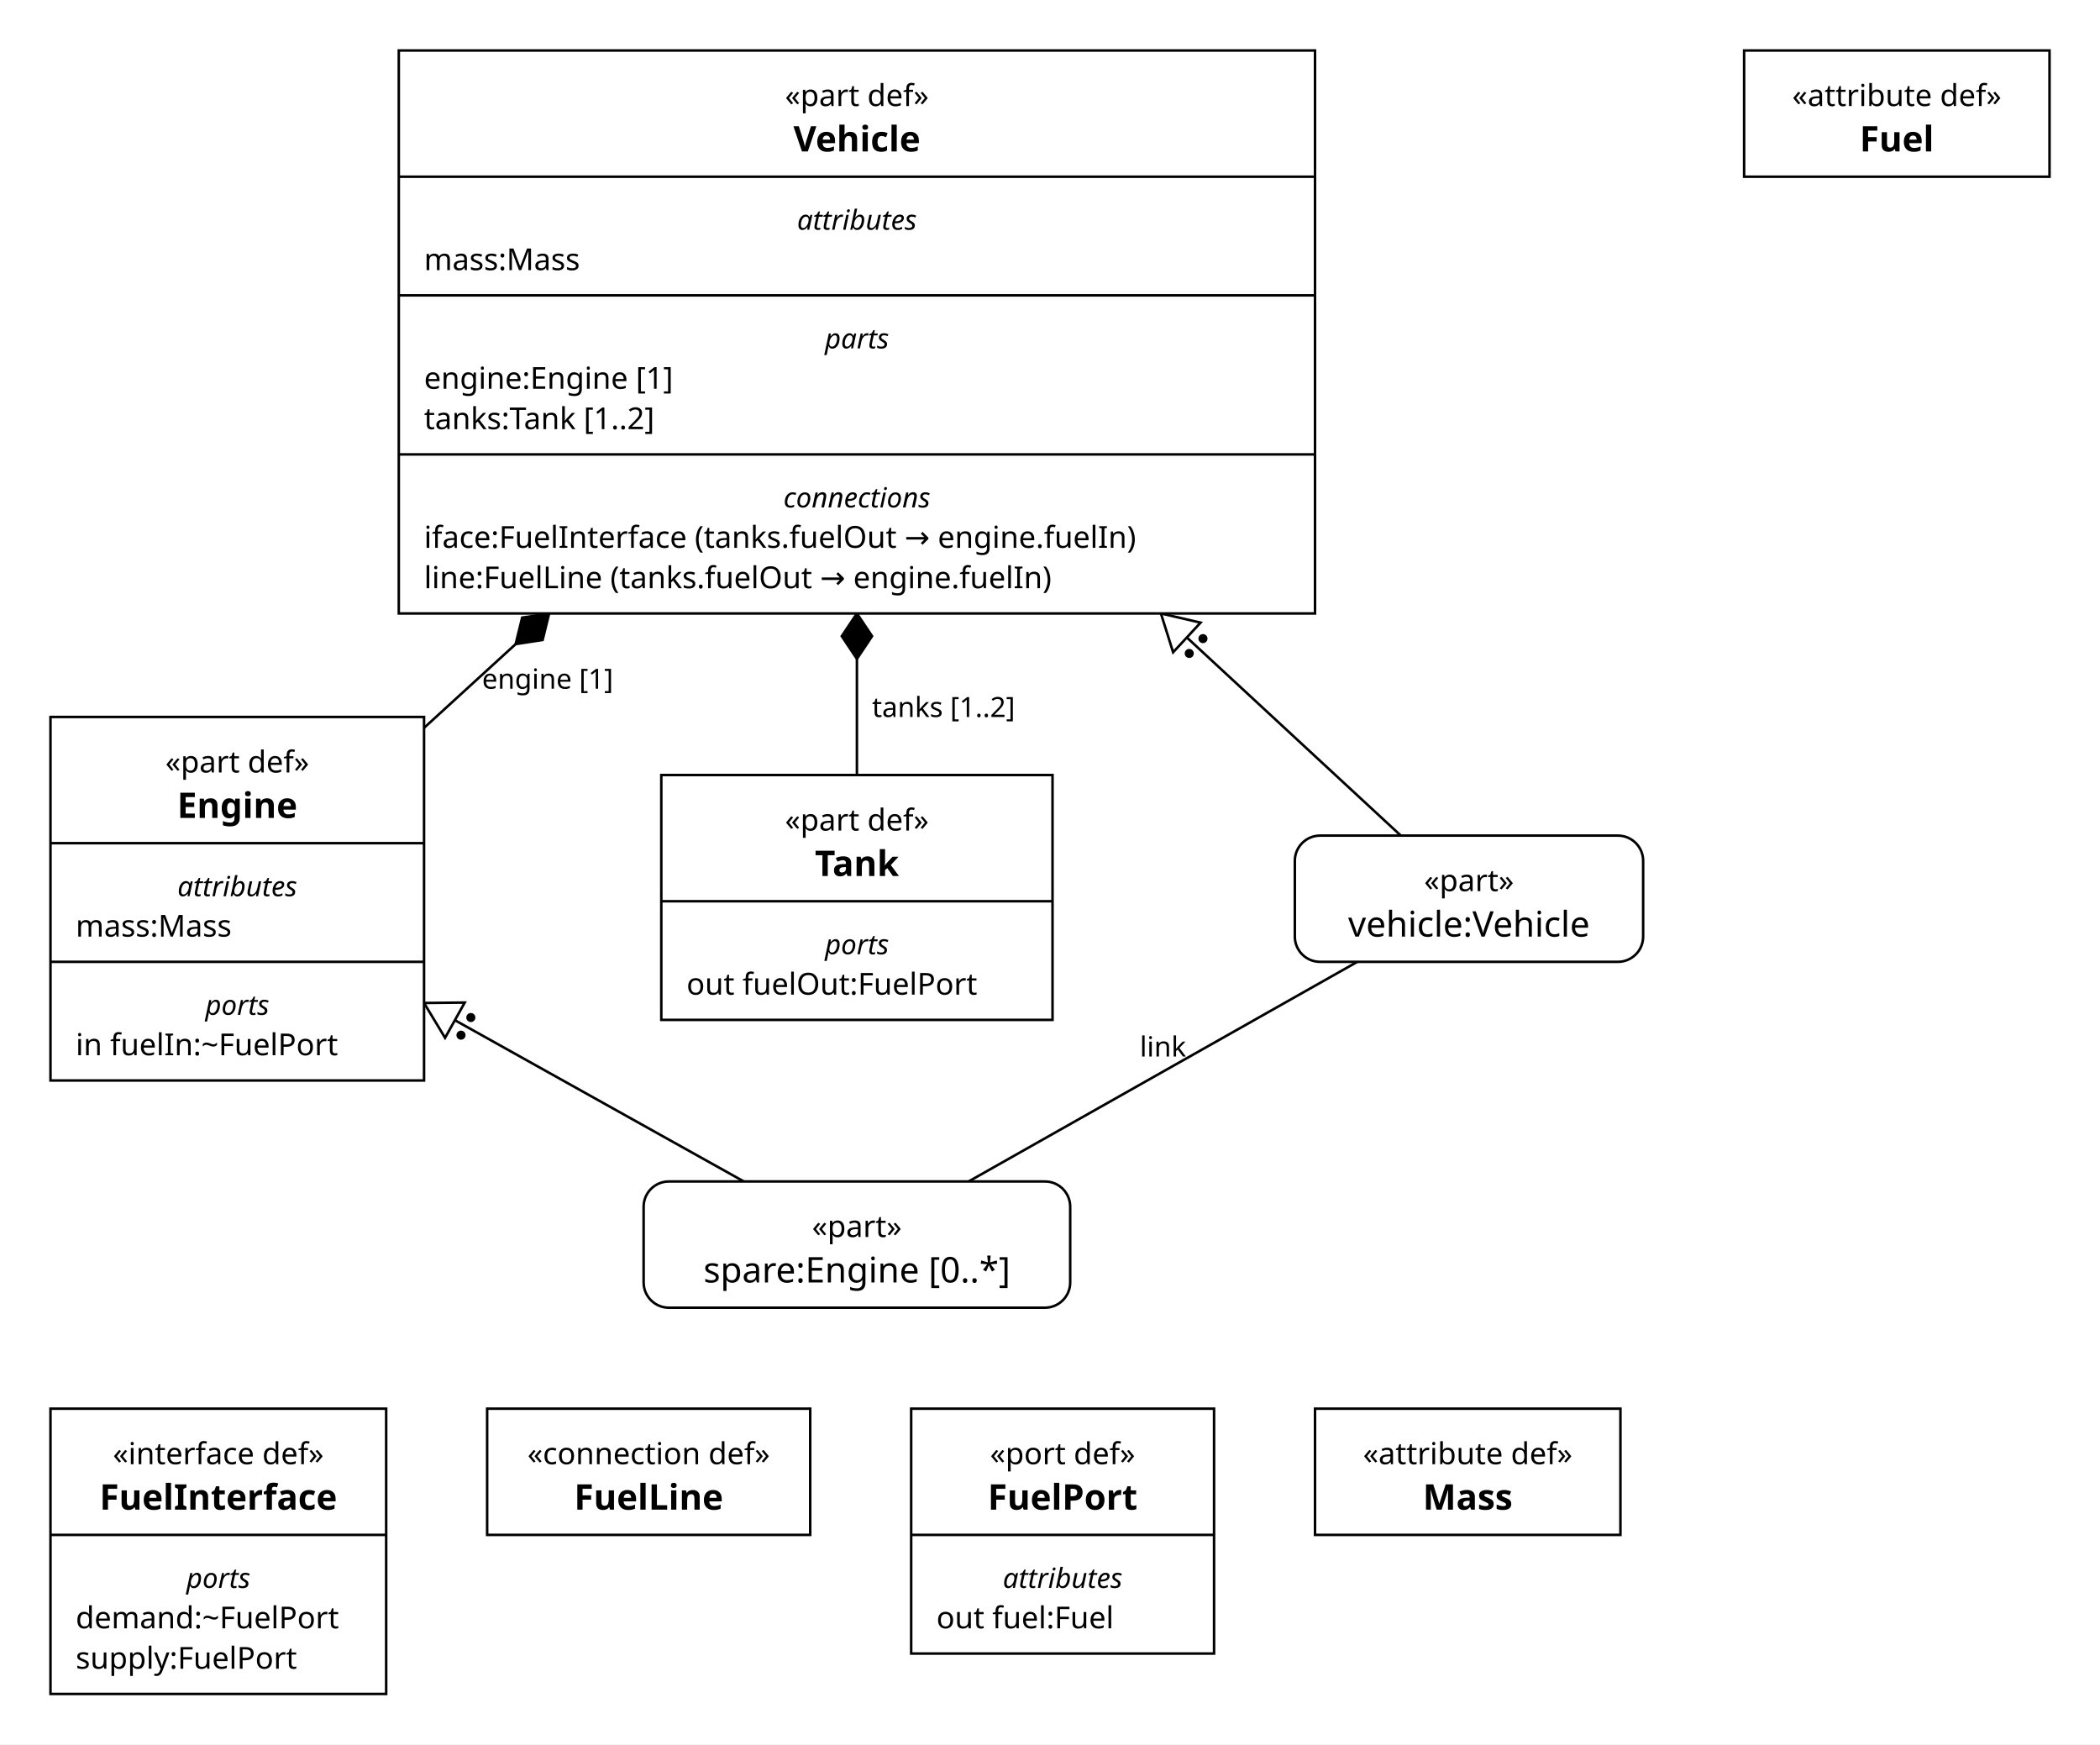
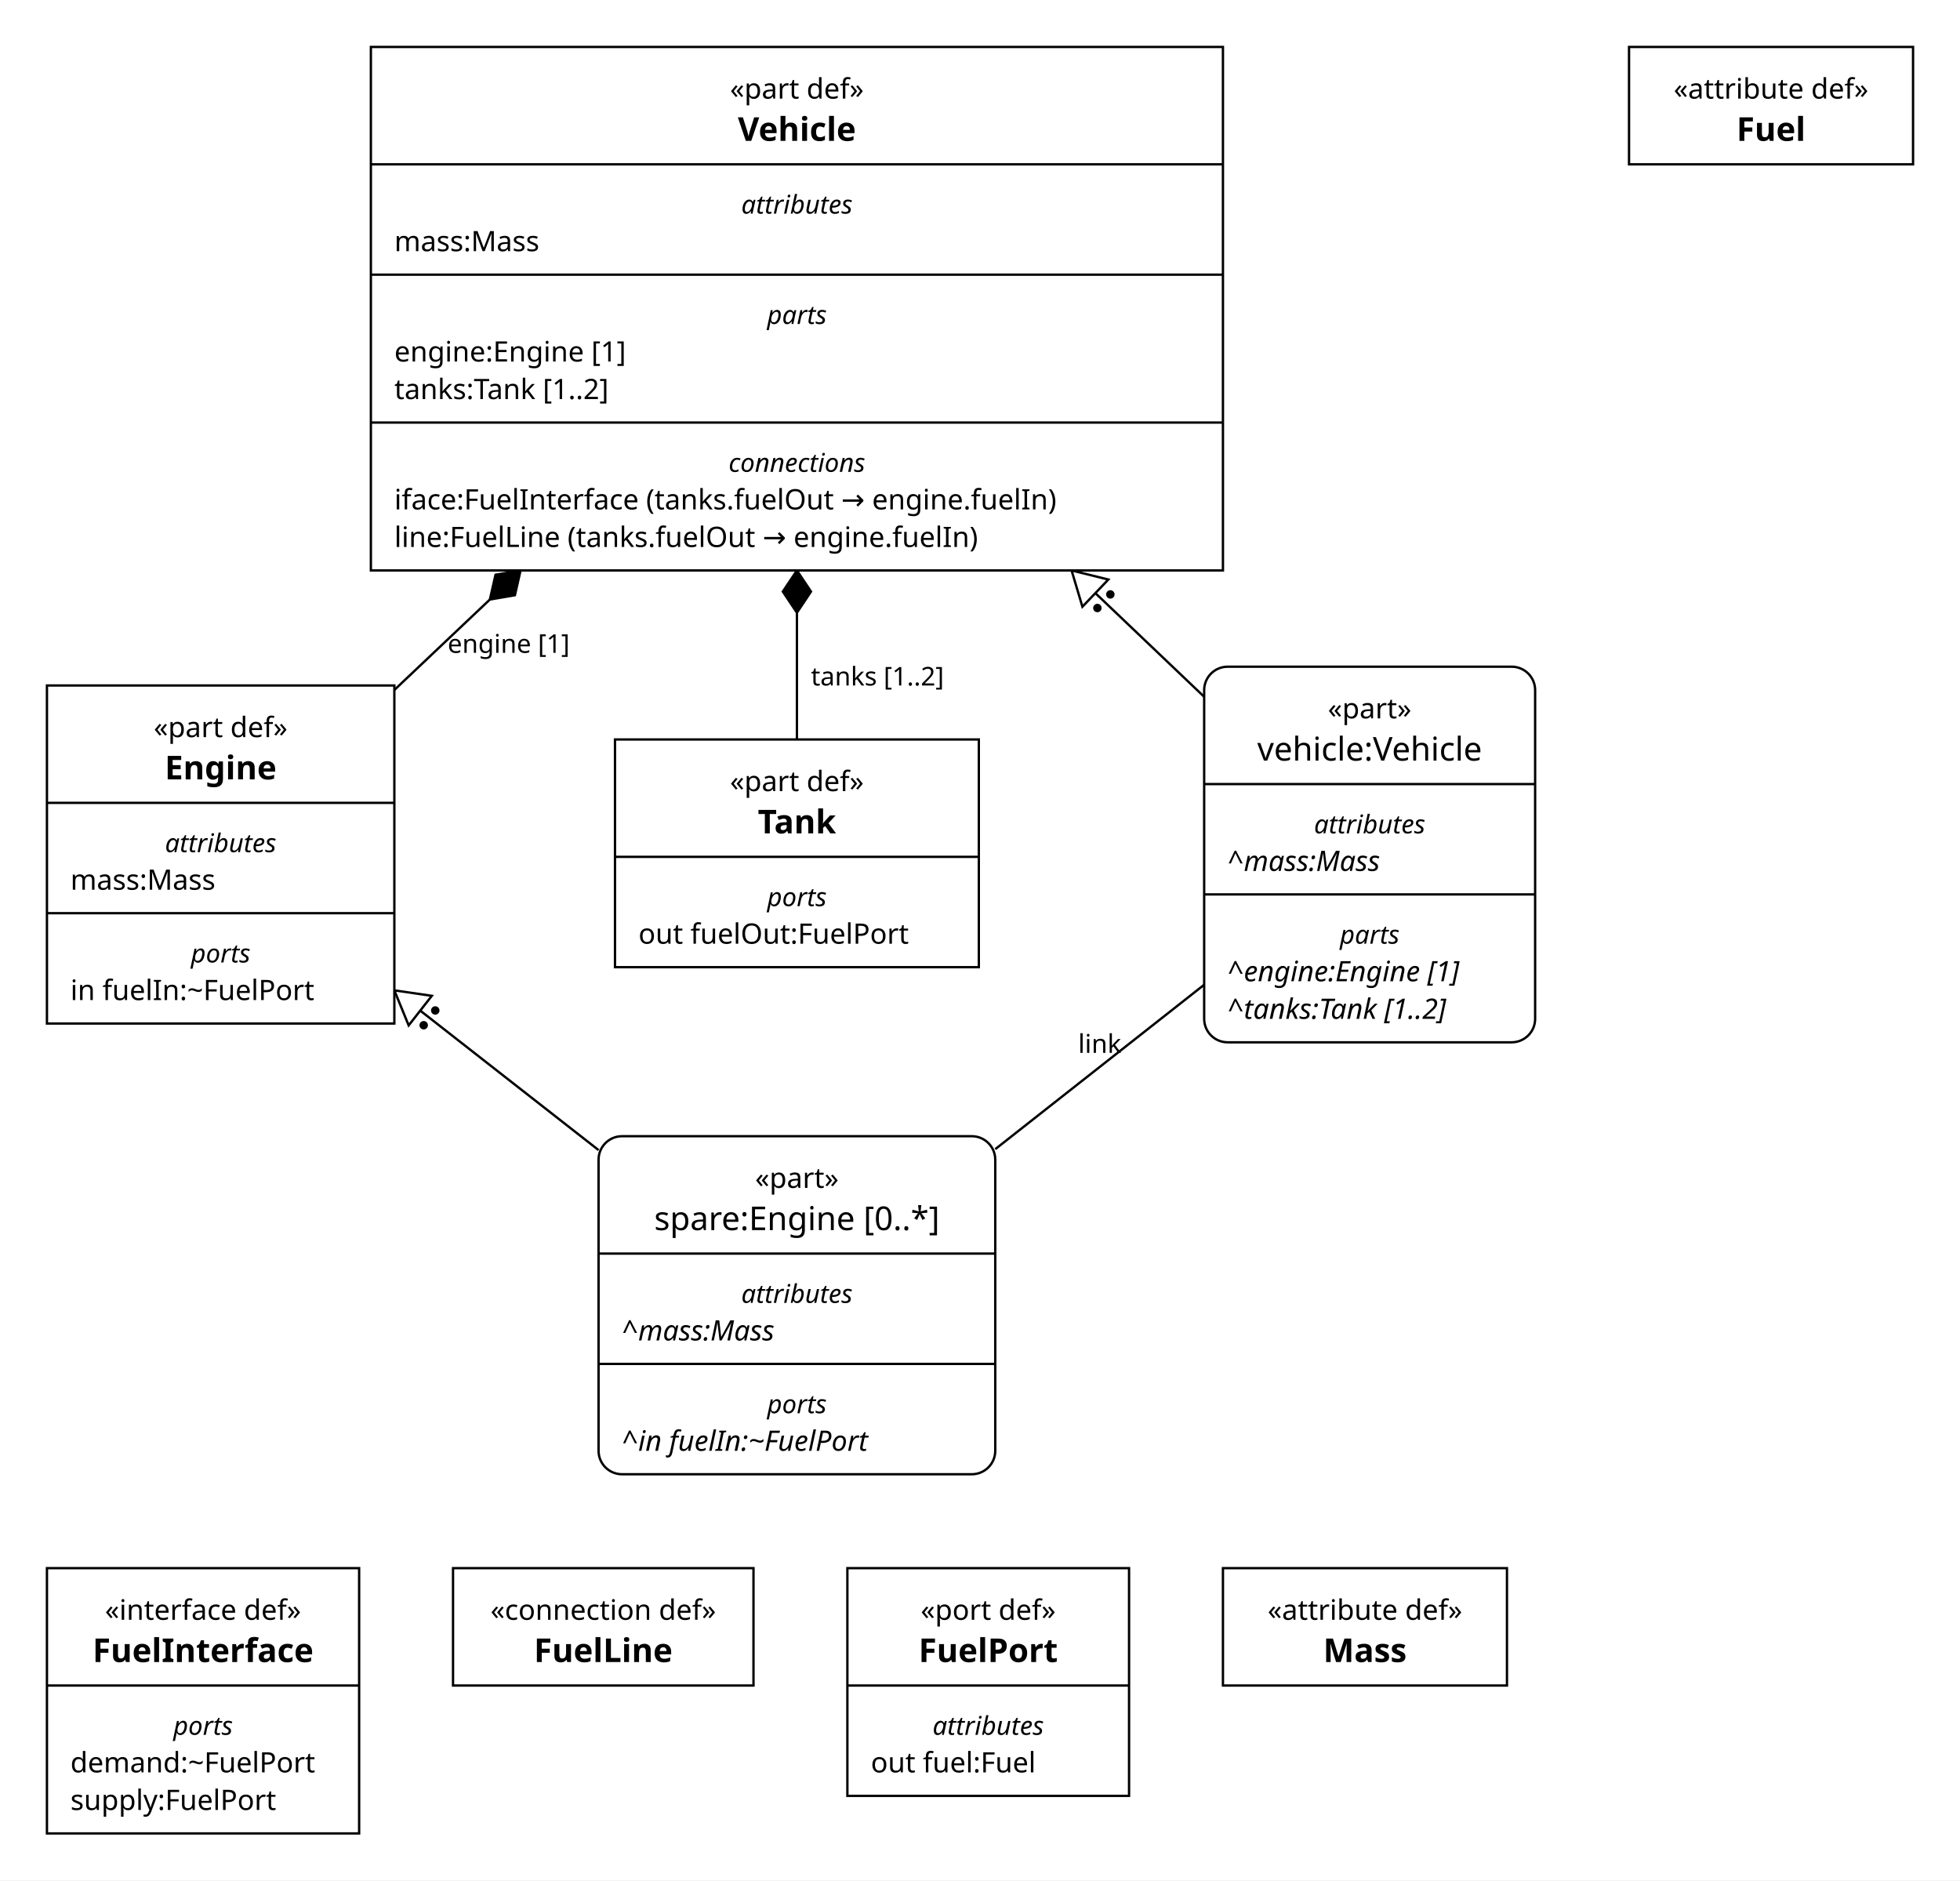
- <svg xmlns="http://www.w3.org/2000/svg" width="832" height="691" viewBox="0 0 832 691" font-family="sans-serif">
-   <rect x="0" y="0" width="832" height="691" fill="#ffffff" />
-   <polyline points="204.29,255.15 168,288.33" fill="none" stroke="#000000" />
-   <polygon points="217.57,243 206.88,244.65 204.29,255.15 214.98,253.5" fill="#000000" stroke="#000000" />
-   <text x="190.97" y="272.81" text-anchor="start" font-size="11">engine [1]</text>
-   <polyline points="339.5,261 339.5,307" fill="none" stroke="#000000" />
+ <svg xmlns="http://www.w3.org/2000/svg" width="835" height="801" viewBox="0 0 835 801" font-family="sans-serif">
+   <rect x="0" y="0" width="835" height="801" fill="#ffffff" />
+   <polyline points="208.7,255.38 168,293.92" fill="none" stroke="#000000" />
+   <polygon points="221.77,243 211.11,244.83 208.7,255.38 219.36,253.55" fill="#000000" stroke="#000000" />
+   <text x="190.7" y="278.1" text-anchor="start" font-size="11">engine [1]</text>
+   <polyline points="339.5,261 339.5,315" fill="none" stroke="#000000" />
  <polygon points="339.5,243 333.5,252 339.5,261 345.5,252" fill="#000000" stroke="#000000" />
-   <text x="345.5" y="284" text-anchor="start" font-size="11">tanks [1..2]</text>
-   <polyline points="294.7,468 180.23,404.12" fill="none" stroke="#000000" />
-   <polygon points="168,397.3 184.12,397.13 176.33,411.1" fill="#ffffff" stroke="#000000" />
-   <circle cx="186.54" cy="403.06" r="1.8" fill="#000000" />
-   <circle cx="182.64" cy="410.05" r="1.8" fill="#000000" />
-   <polyline points="555,331 470.21,252.51" fill="none" stroke="#000000" />
-   <polygon points="459.94,243 475.65,246.64 464.78,258.38" fill="#ffffff" stroke="#000000" />
-   <circle cx="476.6" cy="252.97" r="1.8" fill="#000000" />
-   <circle cx="471.17" cy="258.84" r="1.8" fill="#000000" />
-   <polyline points="537.75,381 383.75,468" fill="none" stroke="#000000" />
-   <text x="460.75" y="418.5" text-anchor="middle" font-size="11">link</text>
-   <rect x="20" y="284" width="148" height="144" fill="#ffffff" stroke="#000000" />
-   <text x="94" y="306" text-anchor="middle" font-size="12">«part def»</text>
-   <text x="94" y="324" text-anchor="middle" font-size="14" font-weight="bold">Engine</text>
-   <polyline points="20,334 168,334" fill="none" stroke="#000000" />
-   <text x="94" y="355" text-anchor="middle" font-size="11" font-style="italic">attributes</text>
-   <text x="30" y="371" text-anchor="start" font-size="12">mass:Mass</text>
-   <polyline points="20,381 168,381" fill="none" stroke="#000000" />
-   <text x="94" y="402" text-anchor="middle" font-size="11" font-style="italic">ports</text>
-   <text x="30" y="418" text-anchor="start" font-size="12">in fuelIn:~FuelPort</text>
-   <rect x="691" y="20" width="121" height="50" fill="#ffffff" stroke="#000000" />
-   <text x="751.5" y="42" text-anchor="middle" font-size="12">«attribute def»</text>
-   <text x="751.5" y="60" text-anchor="middle" font-size="14" font-weight="bold">Fuel</text>
-   <rect x="20" y="558" width="133" height="113" fill="#ffffff" stroke="#000000" />
-   <text x="86.5" y="580" text-anchor="middle" font-size="12">«interface def»</text>
-   <text x="86.5" y="598" text-anchor="middle" font-size="14" font-weight="bold">FuelInterface</text>
-   <polyline points="20,608 153,608" fill="none" stroke="#000000" />
-   <text x="86.5" y="629" text-anchor="middle" font-size="11" font-style="italic">ports</text>
-   <text x="30" y="645" text-anchor="start" font-size="12">demand:~FuelPort</text>
-   <text x="30" y="661" text-anchor="start" font-size="12">supply:FuelPort</text>
-   <rect x="193" y="558" width="128" height="50" fill="#ffffff" stroke="#000000" />
-   <text x="257" y="580" text-anchor="middle" font-size="12">«connection def»</text>
-   <text x="257" y="598" text-anchor="middle" font-size="14" font-weight="bold">FuelLine</text>
-   <rect x="361" y="558" width="120" height="97" fill="#ffffff" stroke="#000000" />
-   <text x="421" y="580" text-anchor="middle" font-size="12">«port def»</text>
-   <text x="421" y="598" text-anchor="middle" font-size="14" font-weight="bold">FuelPort</text>
-   <polyline points="361,608 481,608" fill="none" stroke="#000000" />
-   <text x="421" y="629" text-anchor="middle" font-size="11" font-style="italic">attributes</text>
-   <text x="371" y="645" text-anchor="start" font-size="12">out fuel:Fuel</text>
-   <rect x="521" y="558" width="121" height="50" fill="#ffffff" stroke="#000000" />
-   <text x="581.5" y="580" text-anchor="middle" font-size="12">«attribute def»</text>
-   <text x="581.5" y="598" text-anchor="middle" font-size="14" font-weight="bold">Mass</text>
-   <rect x="262" y="307" width="155" height="97" fill="#ffffff" stroke="#000000" />
-   <text x="339.5" y="329" text-anchor="middle" font-size="12">«part def»</text>
-   <text x="339.5" y="347" text-anchor="middle" font-size="14" font-weight="bold">Tank</text>
-   <polyline points="262,357 417,357" fill="none" stroke="#000000" />
-   <text x="339.5" y="378" text-anchor="middle" font-size="11" font-style="italic">ports</text>
-   <text x="272" y="394" text-anchor="start" font-size="12">out fuelOut:FuelPort</text>
+   <text x="345.5" y="292" text-anchor="start" font-size="11">tanks [1..2]</text>
+   <polyline points="255,489.91 179.03,430.5" fill="none" stroke="#000000" />
+   <polygon points="168,421.87 183.96,424.2 174.1,436.8" fill="#ffffff" stroke="#000000" />
+   <circle cx="185.43" cy="430.43" r="1.8" fill="#000000" />
+   <circle cx="180.5" cy="436.73" r="1.8" fill="#000000" />
+   <polyline points="513,296.82 466.65,252.66" fill="none" stroke="#000000" />
+   <polygon points="456.52,243 472.17,246.87 461.13,258.45" fill="#ffffff" stroke="#000000" />
+   <circle cx="473.03" cy="253.21" r="1.8" fill="#000000" />
+   <circle cx="467.51" cy="259" r="1.8" fill="#000000" />
+   <polyline points="513,419.48 424,489.51" fill="none" stroke="#000000" />
+   <text x="468.5" y="448.49" text-anchor="middle" font-size="11">link</text>
+   <rect x="20" y="292" width="148" height="144" fill="#ffffff" stroke="#000000" />
+   <text x="94" y="314" text-anchor="middle" font-size="12">«part def»</text>
+   <text x="94" y="332" text-anchor="middle" font-size="14" font-weight="bold">Engine</text>
+   <polyline points="20,342 168,342" fill="none" stroke="#000000" />
+   <text x="94" y="363" text-anchor="middle" font-size="11" font-style="italic">attributes</text>
+   <text x="30" y="379" text-anchor="start" font-size="12">mass:Mass</text>
+   <polyline points="20,389 168,389" fill="none" stroke="#000000" />
+   <text x="94" y="410" text-anchor="middle" font-size="11" font-style="italic">ports</text>
+   <text x="30" y="426" text-anchor="start" font-size="12">in fuelIn:~FuelPort</text>
+   <rect x="694" y="20" width="121" height="50" fill="#ffffff" stroke="#000000" />
+   <text x="754.5" y="42" text-anchor="middle" font-size="12">«attribute def»</text>
+   <text x="754.5" y="60" text-anchor="middle" font-size="14" font-weight="bold">Fuel</text>
+   <rect x="20" y="668" width="133" height="113" fill="#ffffff" stroke="#000000" />
+   <text x="86.5" y="690" text-anchor="middle" font-size="12">«interface def»</text>
+   <text x="86.5" y="708" text-anchor="middle" font-size="14" font-weight="bold">FuelInterface</text>
+   <polyline points="20,718 153,718" fill="none" stroke="#000000" />
+   <text x="86.5" y="739" text-anchor="middle" font-size="11" font-style="italic">ports</text>
+   <text x="30" y="755" text-anchor="start" font-size="12">demand:~FuelPort</text>
+   <text x="30" y="771" text-anchor="start" font-size="12">supply:FuelPort</text>
+   <rect x="193" y="668" width="128" height="50" fill="#ffffff" stroke="#000000" />
+   <text x="257" y="690" text-anchor="middle" font-size="12">«connection def»</text>
+   <text x="257" y="708" text-anchor="middle" font-size="14" font-weight="bold">FuelLine</text>
+   <rect x="361" y="668" width="120" height="97" fill="#ffffff" stroke="#000000" />
+   <text x="421" y="690" text-anchor="middle" font-size="12">«port def»</text>
+   <text x="421" y="708" text-anchor="middle" font-size="14" font-weight="bold">FuelPort</text>
+   <polyline points="361,718 481,718" fill="none" stroke="#000000" />
+   <text x="421" y="739" text-anchor="middle" font-size="11" font-style="italic">attributes</text>
+   <text x="371" y="755" text-anchor="start" font-size="12">out fuel:Fuel</text>
+   <rect x="521" y="668" width="121" height="50" fill="#ffffff" stroke="#000000" />
+   <text x="581.5" y="690" text-anchor="middle" font-size="12">«attribute def»</text>
+   <text x="581.5" y="708" text-anchor="middle" font-size="14" font-weight="bold">Mass</text>
+   <rect x="262" y="315" width="155" height="97" fill="#ffffff" stroke="#000000" />
+   <text x="339.5" y="337" text-anchor="middle" font-size="12">«part def»</text>
+   <text x="339.5" y="355" text-anchor="middle" font-size="14" font-weight="bold">Tank</text>
+   <polyline points="262,365 417,365" fill="none" stroke="#000000" />
+   <text x="339.5" y="386" text-anchor="middle" font-size="11" font-style="italic">ports</text>
+   <text x="272" y="402" text-anchor="start" font-size="12">out fuelOut:FuelPort</text>
  <rect x="158" y="20" width="363" height="223" fill="#ffffff" stroke="#000000" />
  <text x="339.5" y="42" text-anchor="middle" font-size="12">«part def»</text>
  <text x="339.5" y="60" text-anchor="middle" font-size="14" font-weight="bold">Vehicle</text>
  <polyline points="158,70 521,70" fill="none" stroke="#000000" />
  <text x="339.5" y="91" text-anchor="middle" font-size="11" font-style="italic">attributes</text>
  <text x="168" y="107" text-anchor="start" font-size="12">mass:Mass</text>
  <polyline points="158,117 521,117" fill="none" stroke="#000000" />
  <text x="339.5" y="138" text-anchor="middle" font-size="11" font-style="italic">parts</text>
  <text x="168" y="154" text-anchor="start" font-size="12">engine:Engine [1]</text>
  <text x="168" y="170" text-anchor="start" font-size="12">tanks:Tank [1..2]</text>
  <polyline points="158,180 521,180" fill="none" stroke="#000000" />
  <text x="339.5" y="201" text-anchor="middle" font-size="11" font-style="italic">connections</text>
  <text x="168" y="217" text-anchor="start" font-size="12">iface:FuelInterface (tanks.fuelOut → engine.fuelIn)</text>
  <text x="168" y="233" text-anchor="start" font-size="12">line:FuelLine (tanks.fuelOut → engine.fuelIn)</text>
-   <rect x="255" y="468" width="169" height="50" rx="10" fill="#ffffff" stroke="#000000" />
-   <text x="339.5" y="490" text-anchor="middle" font-size="12">«part»</text>
-   <text x="339.5" y="508" text-anchor="middle" font-size="14">spare:Engine [0..*]</text>
-   <rect x="513" y="331" width="138" height="50" rx="10" fill="#ffffff" stroke="#000000" />
-   <text x="582" y="353" text-anchor="middle" font-size="12">«part»</text>
-   <text x="582" y="371" text-anchor="middle" font-size="14">vehicle:Vehicle</text>
+   <rect x="255" y="484" width="169" height="144" rx="10" fill="#ffffff" stroke="#000000" />
+   <text x="339.5" y="506" text-anchor="middle" font-size="12">«part»</text>
+   <text x="339.5" y="524" text-anchor="middle" font-size="14">spare:Engine [0..*]</text>
+   <polyline points="255,534 424,534" fill="none" stroke="#000000" />
+   <text x="339.5" y="555" text-anchor="middle" font-size="11" font-style="italic">attributes</text>
+   <text x="265" y="571" text-anchor="start" font-size="12" font-style="italic">^mass:Mass</text>
+   <polyline points="255,581 424,581" fill="none" stroke="#000000" />
+   <text x="339.5" y="602" text-anchor="middle" font-size="11" font-style="italic">ports</text>
+   <text x="265" y="618" text-anchor="start" font-size="12" font-style="italic">^in fuelIn:~FuelPort</text>
+   <rect x="513" y="284" width="141" height="160" rx="10" fill="#ffffff" stroke="#000000" />
+   <text x="583.5" y="306" text-anchor="middle" font-size="12">«part»</text>
+   <text x="583.5" y="324" text-anchor="middle" font-size="14">vehicle:Vehicle</text>
+   <polyline points="513,334 654,334" fill="none" stroke="#000000" />
+   <text x="583.5" y="355" text-anchor="middle" font-size="11" font-style="italic">attributes</text>
+   <text x="523" y="371" text-anchor="start" font-size="12" font-style="italic">^mass:Mass</text>
+   <polyline points="513,381 654,381" fill="none" stroke="#000000" />
+   <text x="583.5" y="402" text-anchor="middle" font-size="11" font-style="italic">parts</text>
+   <text x="523" y="418" text-anchor="start" font-size="12" font-style="italic">^engine:Engine [1]</text>
+   <text x="523" y="434" text-anchor="start" font-size="12" font-style="italic">^tanks:Tank [1..2]</text>
</svg>
